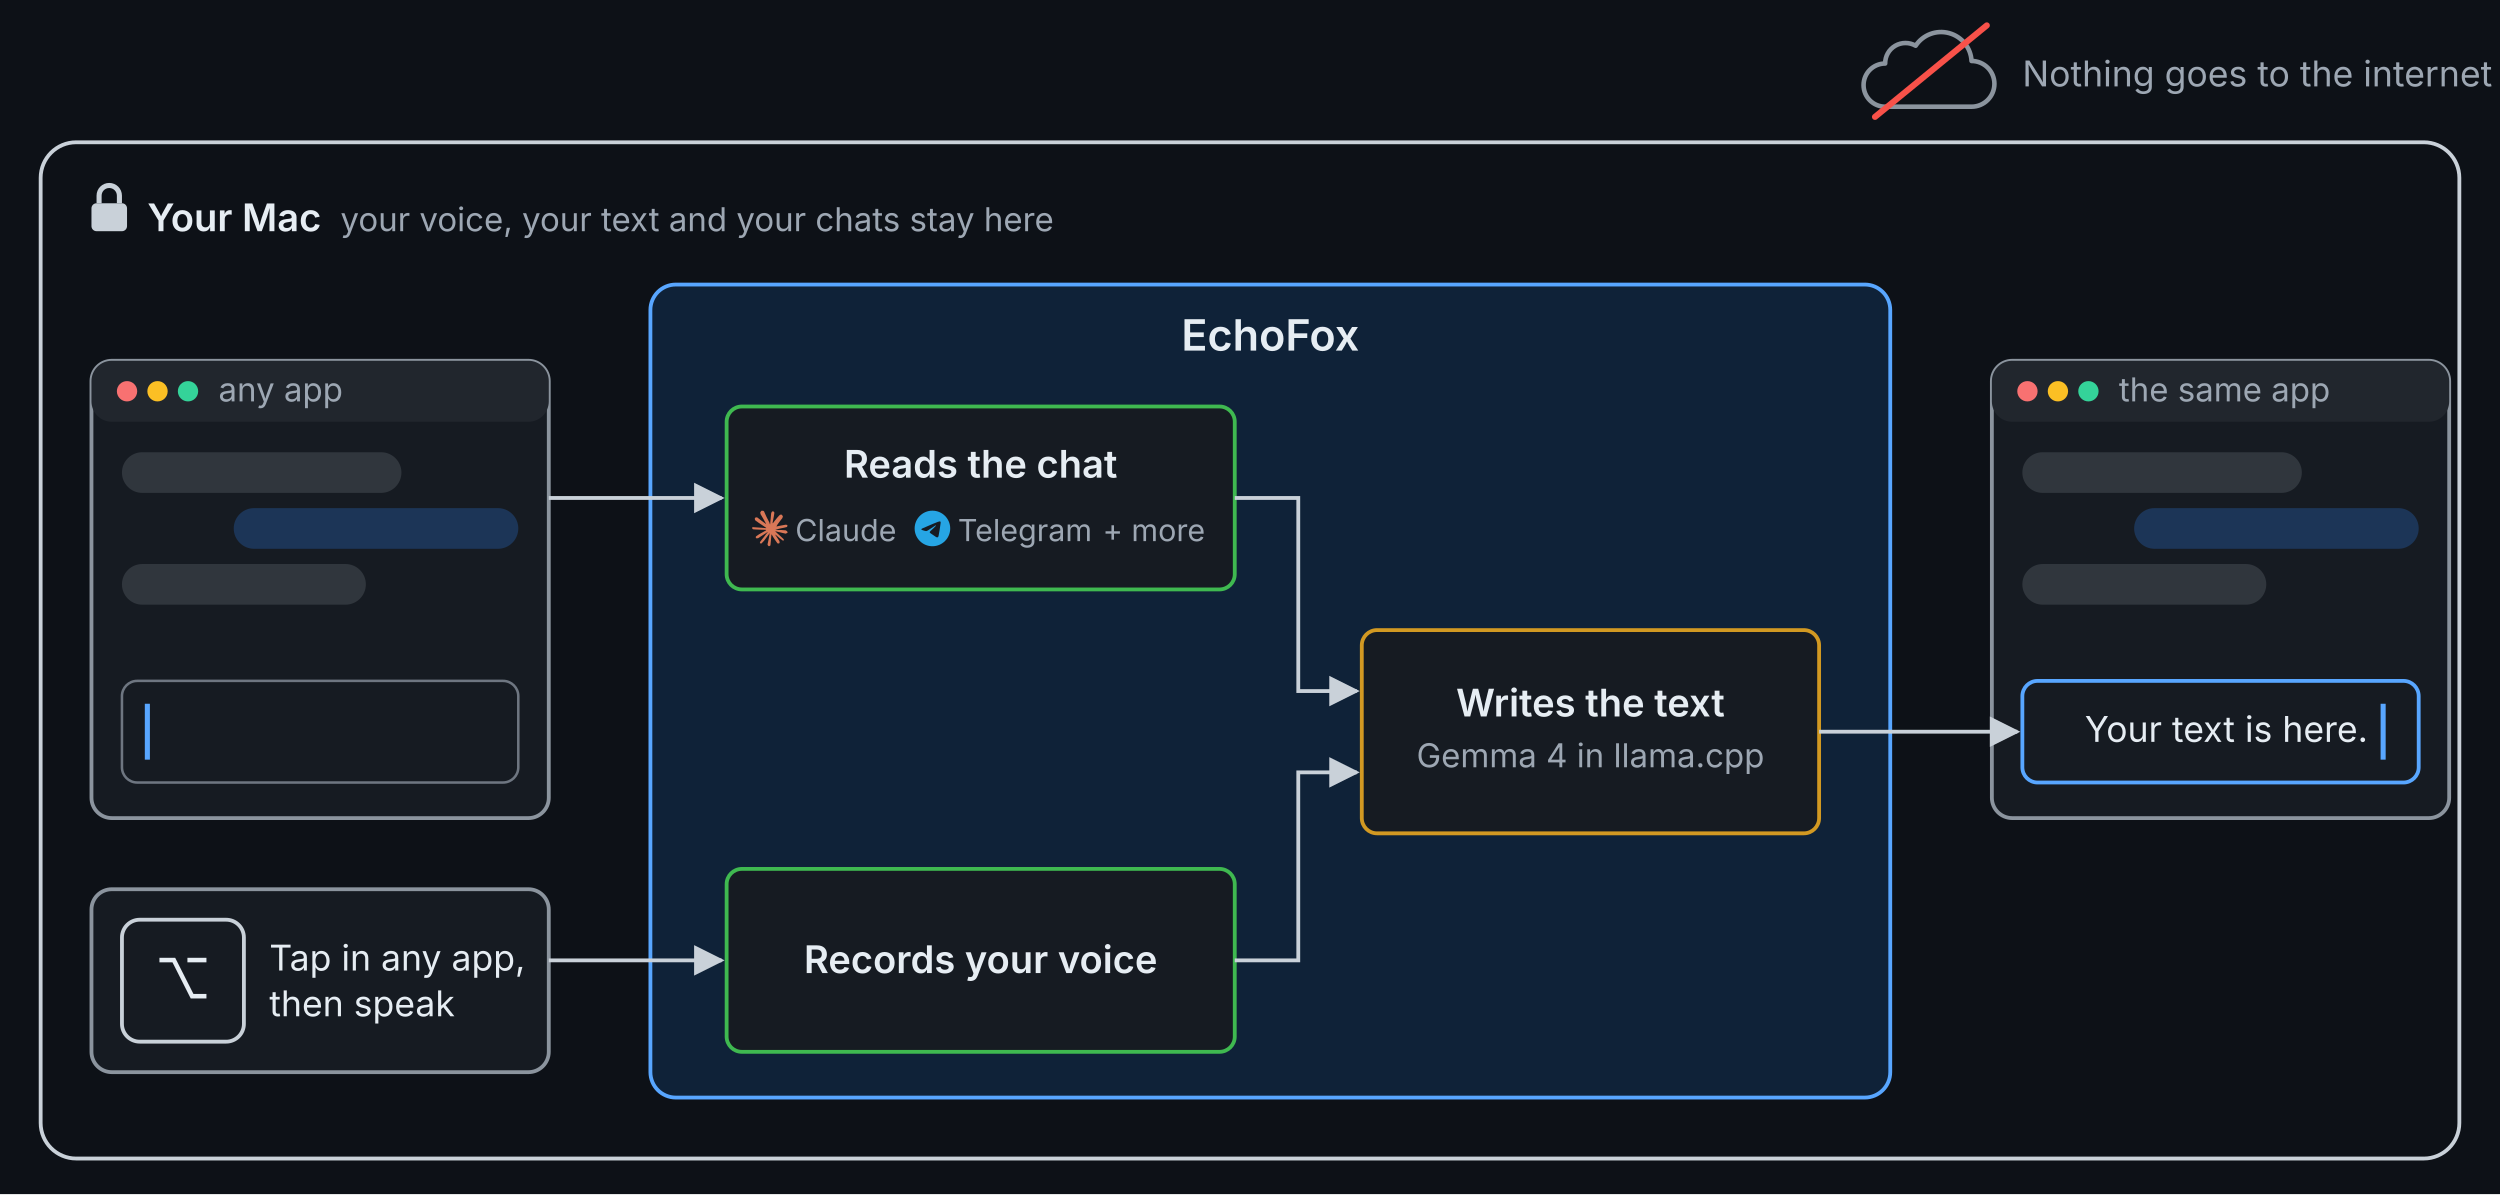
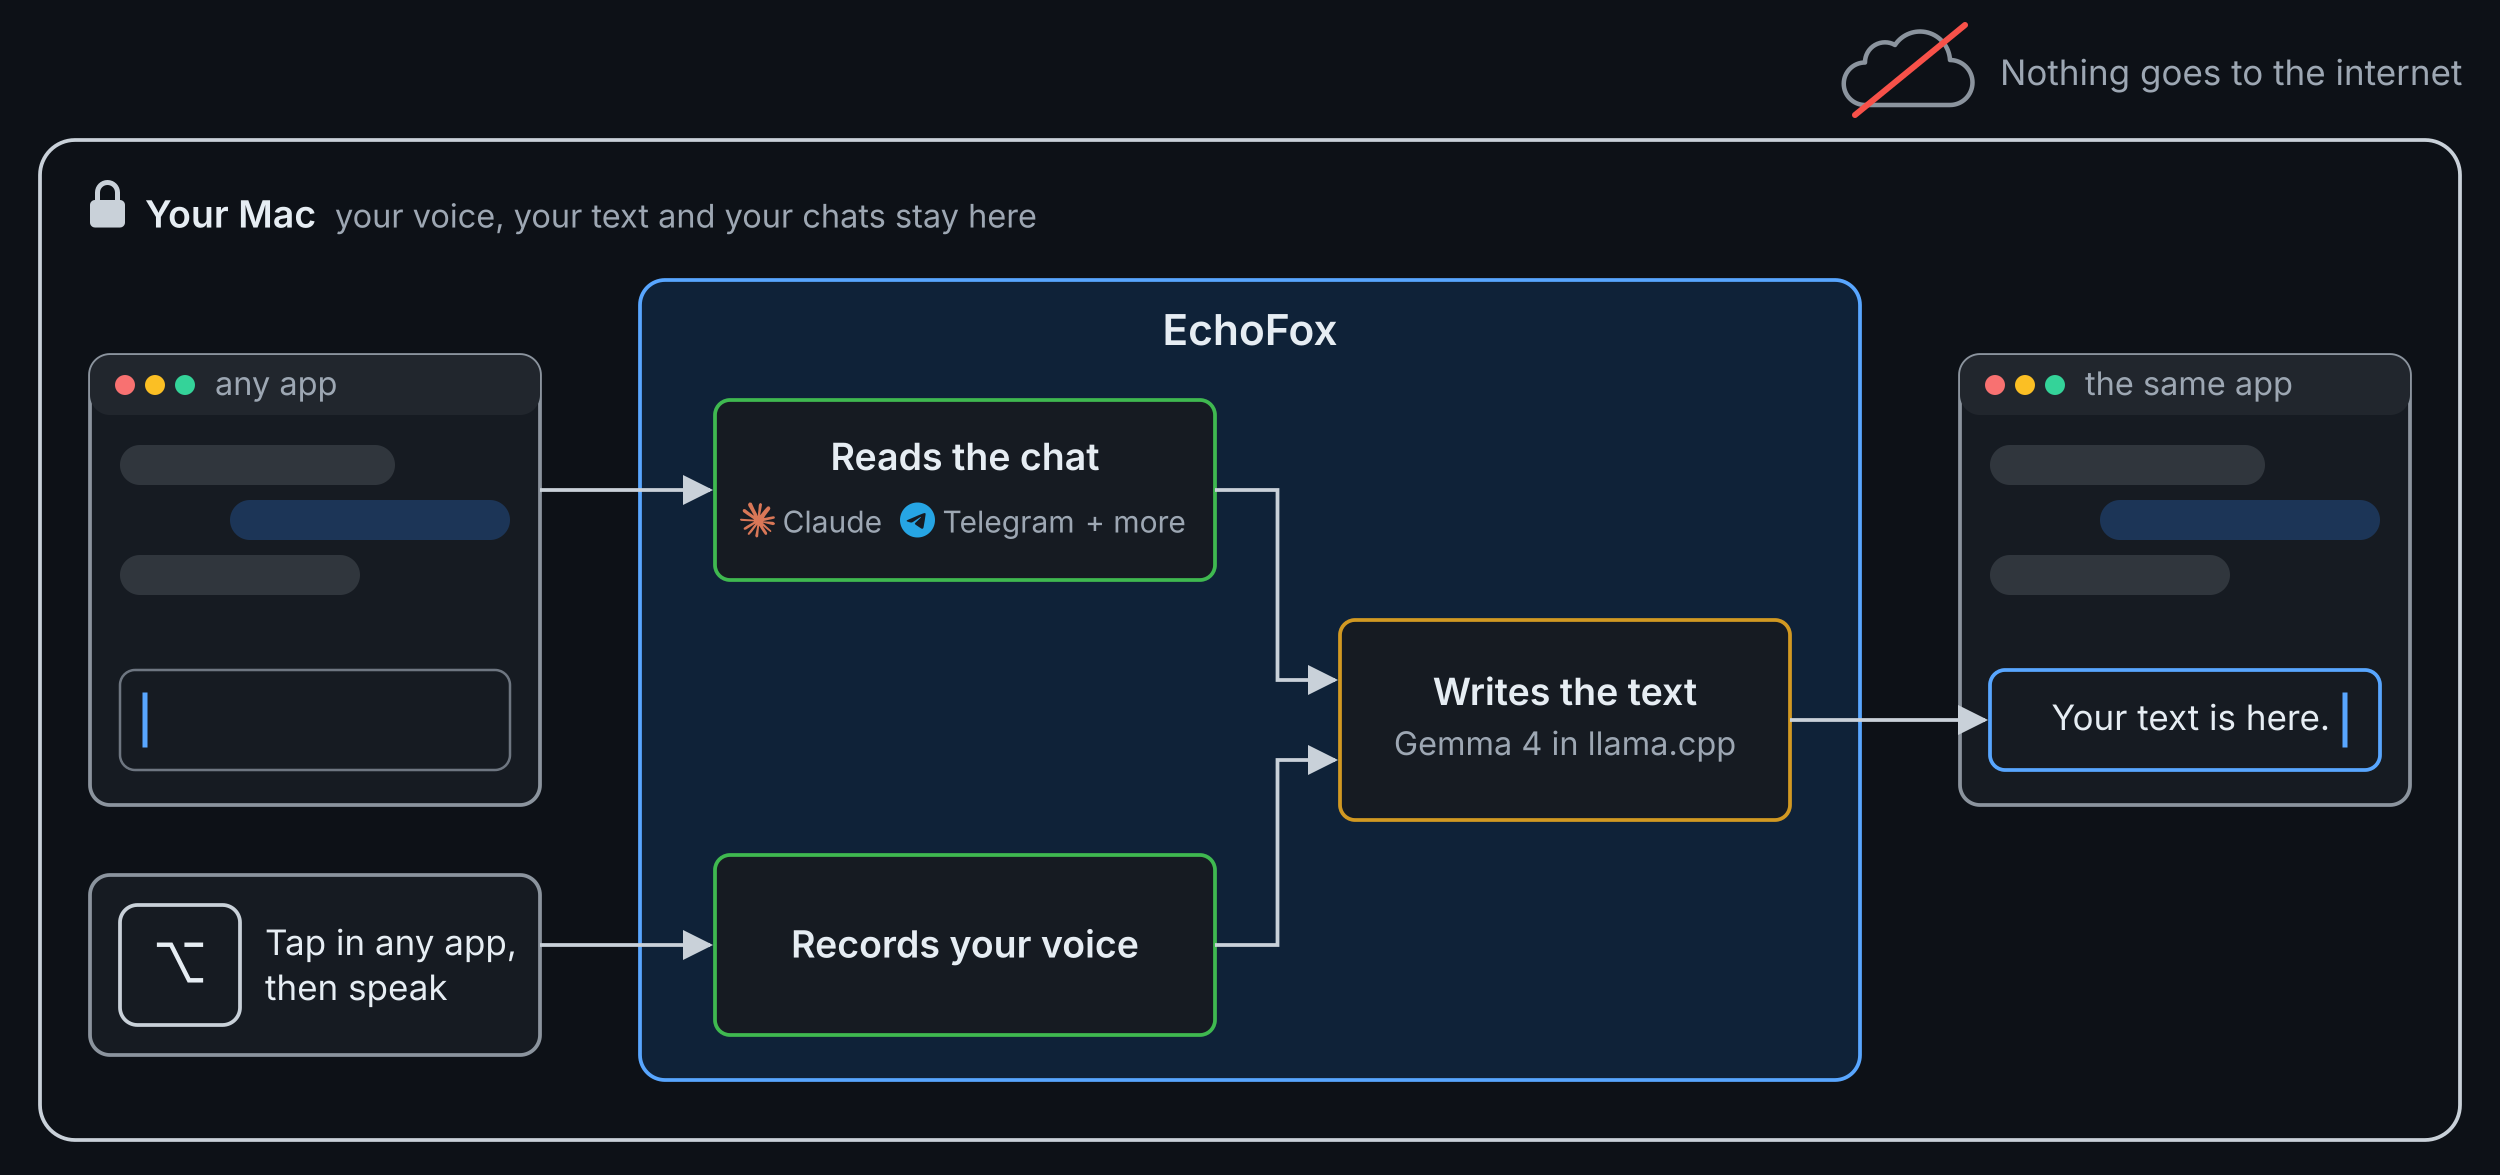
- <svg xmlns="http://www.w3.org/2000/svg" viewBox="0 0 984 470" width="984" height="470">
-   <rect x="0" y="0" width="984" height="470" fill="#0d1117" />
+ <svg xmlns="http://www.w3.org/2000/svg" viewBox="0 0 1000 470" width="1000" height="470">
+   <rect x="0" y="0" width="1000" height="470" fill="#0d1117" />
  <defs>
    <marker id="arrow" viewBox="0 0 10 10" refX="9" refY="5" markerWidth="8" markerHeight="8" orient="auto">
      <path d="M0,0 L10,5 L0,10 z" fill="#c9d1d9" />
    </marker>
  </defs>
  <g font-family="system-ui, -apple-system, 'Segoe UI', sans-serif" fill="#e6edf3">
-     <path d="M742,42 h34 a9,9 0 0 0 0,-18 a12,12 0 0 0 -22,-6 a8,8 0 0 0 -12,7 a8.5,8.5 0 0 0 0,17 z" fill="none" stroke="#8b949e" stroke-width="1.8" stroke-linejoin="round" />
-     <line x1="738" y1="46" x2="782" y2="10" stroke="#f85149" stroke-width="2.4" stroke-linecap="round" />
-     <text x="796" y="34" font-size="14" fill="#9da7b3">Nothing goes to the internet</text>
-     <rect x="16" y="56" width="952" height="400" rx="14" fill="none" stroke="#c9d1d9" stroke-width="1.5" />
+     <path d="M746,42 h34 a9,9 0 0 0 0,-18 a12,12 0 0 0 -22,-6 a8,8 0 0 0 -12,7 a8.5,8.5 0 0 0 0,17 z" fill="none" stroke="#8b949e" stroke-width="1.8" stroke-linejoin="round" />
+     <line x1="742" y1="46" x2="786" y2="10" stroke="#f85149" stroke-width="2.4" stroke-linecap="round" />
+     <text x="800" y="34" font-size="14" fill="#9da7b3">Nothing goes to the internet</text>
+     <rect x="16" y="56" width="968" height="400" rx="14" fill="none" stroke="#c9d1d9" stroke-width="1.5" />
    <rect x="36" y="80" width="14" height="11" rx="2" fill="#c9d1d9" />
    <path d="M39,80 v-3 a4,4 0 0 1 8,0 v3" fill="none" stroke="#c9d1d9" stroke-width="2" />
    <text x="58" y="91" font-size="15" font-weight="600">Your Mac</text>
    <text x="134" y="91" font-size="13" fill="#9da7b3">your voice, your text and your chats stay here</text>
    <g transform="translate(20,72)">
      <rect x="16" y="70" width="180" height="180" rx="8" fill="#161b22" stroke="#8b949e" stroke-width="1.5" />
      <rect x="16" y="70" width="180" height="24" rx="8" fill="#21262d" />
      <circle cx="30" cy="82" r="4" fill="#f87171" />
      <circle cx="42" cy="82" r="4" fill="#fbbf24" />
      <circle cx="54" cy="82" r="4" fill="#34d399" />
      <text x="66" y="86" font-size="13" fill="#9da7b3">any app</text>
      <rect x="28" y="106" width="110" height="16" rx="8" fill="#30363d" />
      <rect x="72" y="128" width="112" height="16" rx="8" fill="#1c3557" />
      <rect x="28" y="150" width="96" height="16" rx="8" fill="#30363d" />
      <rect x="28" y="196" width="156" height="40" rx="6" fill="#161b22" stroke="#6e7681" />
      <line x1="38" y1="205" x2="38" y2="227" stroke="#58a6ff" stroke-width="2" />
      <rect x="16" y="278" width="180" height="72" rx="8" fill="#161b22" stroke="#8b949e" stroke-width="1.5" />
      <rect x="28" y="290" width="48" height="48" rx="7" fill="#161b22" stroke="#c9d1d9" stroke-width="1.5" />
      <text x="52" y="321" font-size="22" text-anchor="middle">⌥</text>
      <text x="86" y="310" font-size="14">Tap in any app,</text>
      <text x="86" y="328" font-size="14">then speak</text>
      <rect x="236" y="40" width="488" height="320" rx="10" fill="#0f2238" stroke="#58a6ff" stroke-width="1.5" />
      <text x="480" y="66" font-size="17" font-weight="600" text-anchor="middle">EchoFox</text>
      <rect x="266" y="88" width="200" height="72" rx="6" fill="#161b22" stroke="#3fb950" stroke-width="1.5" />
      <text x="366" y="116" font-size="15" text-anchor="middle" font-weight="600">Reads the chat</text>
      <g transform="translate(276,129) scale(0.5833)" fill="#d97757">
        <path d="m4.714 15.956 4.717-2.647.079-.231-.079-.128h-.231l-.789-.049-2.696-.073-2.337-.097-2.265-.121-.571-.121-.534-.704.055-.352.48-.322.686.061 1.518.103 2.277.158 1.651.097 2.447.255h.389l.055-.158-.134-.097-.103-.097L6.973 9.836l-2.55-1.688-1.336-.971-.723-.492-.364-.461-.158-1.008.656-.723.88.061.225.061.892.686 1.906 1.475 2.489 1.834.364.303.146-.103.018-.073-.164-.273-1.354-2.447-1.445-2.489-.643-1.032-.17-.619c-.061-.255-.103-.467-.103-.729L6.287.134 6.7 0l.996.134.419.364.619 1.415 1.002 2.228 1.554 3.03.455.898.243.832.091.255h.158v-.146l.128-1.706.237-2.095.231-2.696.079-.759.376-.911.747-.492.583.279.48.686-.067.443-.285 1.852-.559 2.902-.364 1.943h.212l.243-.243.984-1.305 1.651-2.064.729-.82.85-.905.546-.431h1.032l.759 1.129-.34 1.166-1.062 1.348-.88 1.141-1.263 1.7-.789 1.36.073.109.188-.018 2.853-.607 1.542-.279 1.84-.316.832.389.091.395-.328.807-1.967.486-2.307.461-3.436.814-.043.03.049.061 1.548.146.662.036h1.621l3.018.225.789.522.474.638-.079.486-1.214.619-1.639-.389-3.825-.911-1.311-.328h-.182v.109l1.093 1.069 2.003 1.809 2.507 2.331.128.577-.322.455-.34-.049-2.204-1.657-.85-.747-1.925-1.621h-.128v.17l.443.65 2.344 3.521.121 1.081-.17.352-.607.212-.668-.121-1.372-1.925L14.38 17.959l-1.141-1.943-.14.079-.674 7.255-.316.37-.729.279-.607-.461-.322-.747.322-1.475.389-1.925.316-1.53.285-1.9.17-.631-.012-.043-.14.018-1.433 1.967-2.18 2.945-1.724 1.846-.413.164-.716-.37.067-.662.401-.589 2.386-3.036 1.439-1.882.929-1.087-.006-.158h-.055l-6.338 4.116-1.129.146-.486-.455.061-.747.231-.243 1.906-1.311Z" />
      </g>
      <text x="293" y="141" font-size="12" fill="#9da7b3">Claude</text>
      <g transform="translate(340,129) scale(0.5833)" fill="#26a5e4">
        <path d="M11.944 0A12 12 0 0 0 0 12a12 12 0 0 0 12 12 12 12 0 0 0 12-12A12 12 0 0 0 12 0a12 12 0 0 0-.056 0zm4.962 7.224c.1-.002.321.023.465.14a.506.506 0 0 1 .171.325c.016.093.036.306.02.472-.18 1.898-.962 6.502-1.36 8.627-.168.9-.499 1.201-.82 1.23-.696.065-1.225-.46-1.9-.902-1.056-.693-1.653-1.124-2.678-1.8-1.185-.78-.417-1.21.258-1.91.177-.184 3.247-2.977 3.307-3.23.007-.032.014-.15-.056-.212s-.174-.041-.249-.024c-.106.024-1.793 1.14-5.061 3.345-.48.33-.913.49-1.302.48-.428-.008-1.252-.241-1.865-.44-.752-.245-1.349-.374-1.297-.789.027-.216.325-.437.893-.663 3.498-1.524 5.83-2.529 6.998-3.014 3.332-1.386 4.025-1.627 4.476-1.635z" />
      </g>
      <text x="357" y="141" font-size="12" fill="#9da7b3">Telegram</text>
      <text x="414" y="141" font-size="12" fill="#9da7b3">+ more</text>
      <rect x="266" y="270" width="200" height="72" rx="6" fill="#161b22" stroke="#3fb950" stroke-width="1.5" />
      <text x="366" y="311" font-size="15" text-anchor="middle" font-weight="600">Records your voice</text>
      <rect x="516" y="176" width="180" height="80" rx="6" fill="#161b22" stroke="#d29922" stroke-width="1.5" />
      <text x="606" y="210" font-size="15" text-anchor="middle" font-weight="600">Writes the text</text>
      <text x="606" y="230" font-size="13" fill="#9da7b3" text-anchor="middle">Gemma 4 in llama.cpp</text>
      <rect x="764" y="70" width="180" height="180" rx="8" fill="#161b22" stroke="#8b949e" stroke-width="1.5" />
      <rect x="764" y="70" width="180" height="24" rx="8" fill="#21262d" />
      <circle cx="778" cy="82" r="4" fill="#f87171" />
      <circle cx="790" cy="82" r="4" fill="#fbbf24" />
      <circle cx="802" cy="82" r="4" fill="#34d399" />
      <text x="814" y="86" font-size="13" fill="#9da7b3">the same app</text>
      <rect x="776" y="106" width="110" height="16" rx="8" fill="#30363d" />
      <rect x="820" y="128" width="112" height="16" rx="8" fill="#1c3557" />
      <rect x="776" y="150" width="96" height="16" rx="8" fill="#30363d" />
      <rect x="776" y="196" width="156" height="40" rx="6" fill="#161b22" stroke="#58a6ff" stroke-width="1.5" />
      <text x="912" y="220" font-size="14" text-anchor="end">Your text is here.</text>
      <line x1="918" y1="205" x2="918" y2="227" stroke="#58a6ff" stroke-width="2" />
      <line x1="196" y1="124" x2="264" y2="124" stroke="#c9d1d9" stroke-width="1.5" marker-end="url(#arrow)" />
      <line x1="196" y1="306" x2="264" y2="306" stroke="#c9d1d9" stroke-width="1.5" marker-end="url(#arrow)" />
      <path d="M466,124 L491,124 L491,200 L514,200" fill="none" stroke="#c9d1d9" stroke-width="1.5" marker-end="url(#arrow)" />
      <path d="M466,306 L491,306 L491,232 L514,232" fill="none" stroke="#c9d1d9" stroke-width="1.5" marker-end="url(#arrow)" />
      <line x1="696" y1="216" x2="774" y2="216" stroke="#c9d1d9" stroke-width="1.5" marker-end="url(#arrow)" />
    </g>
  </g>
</svg>
